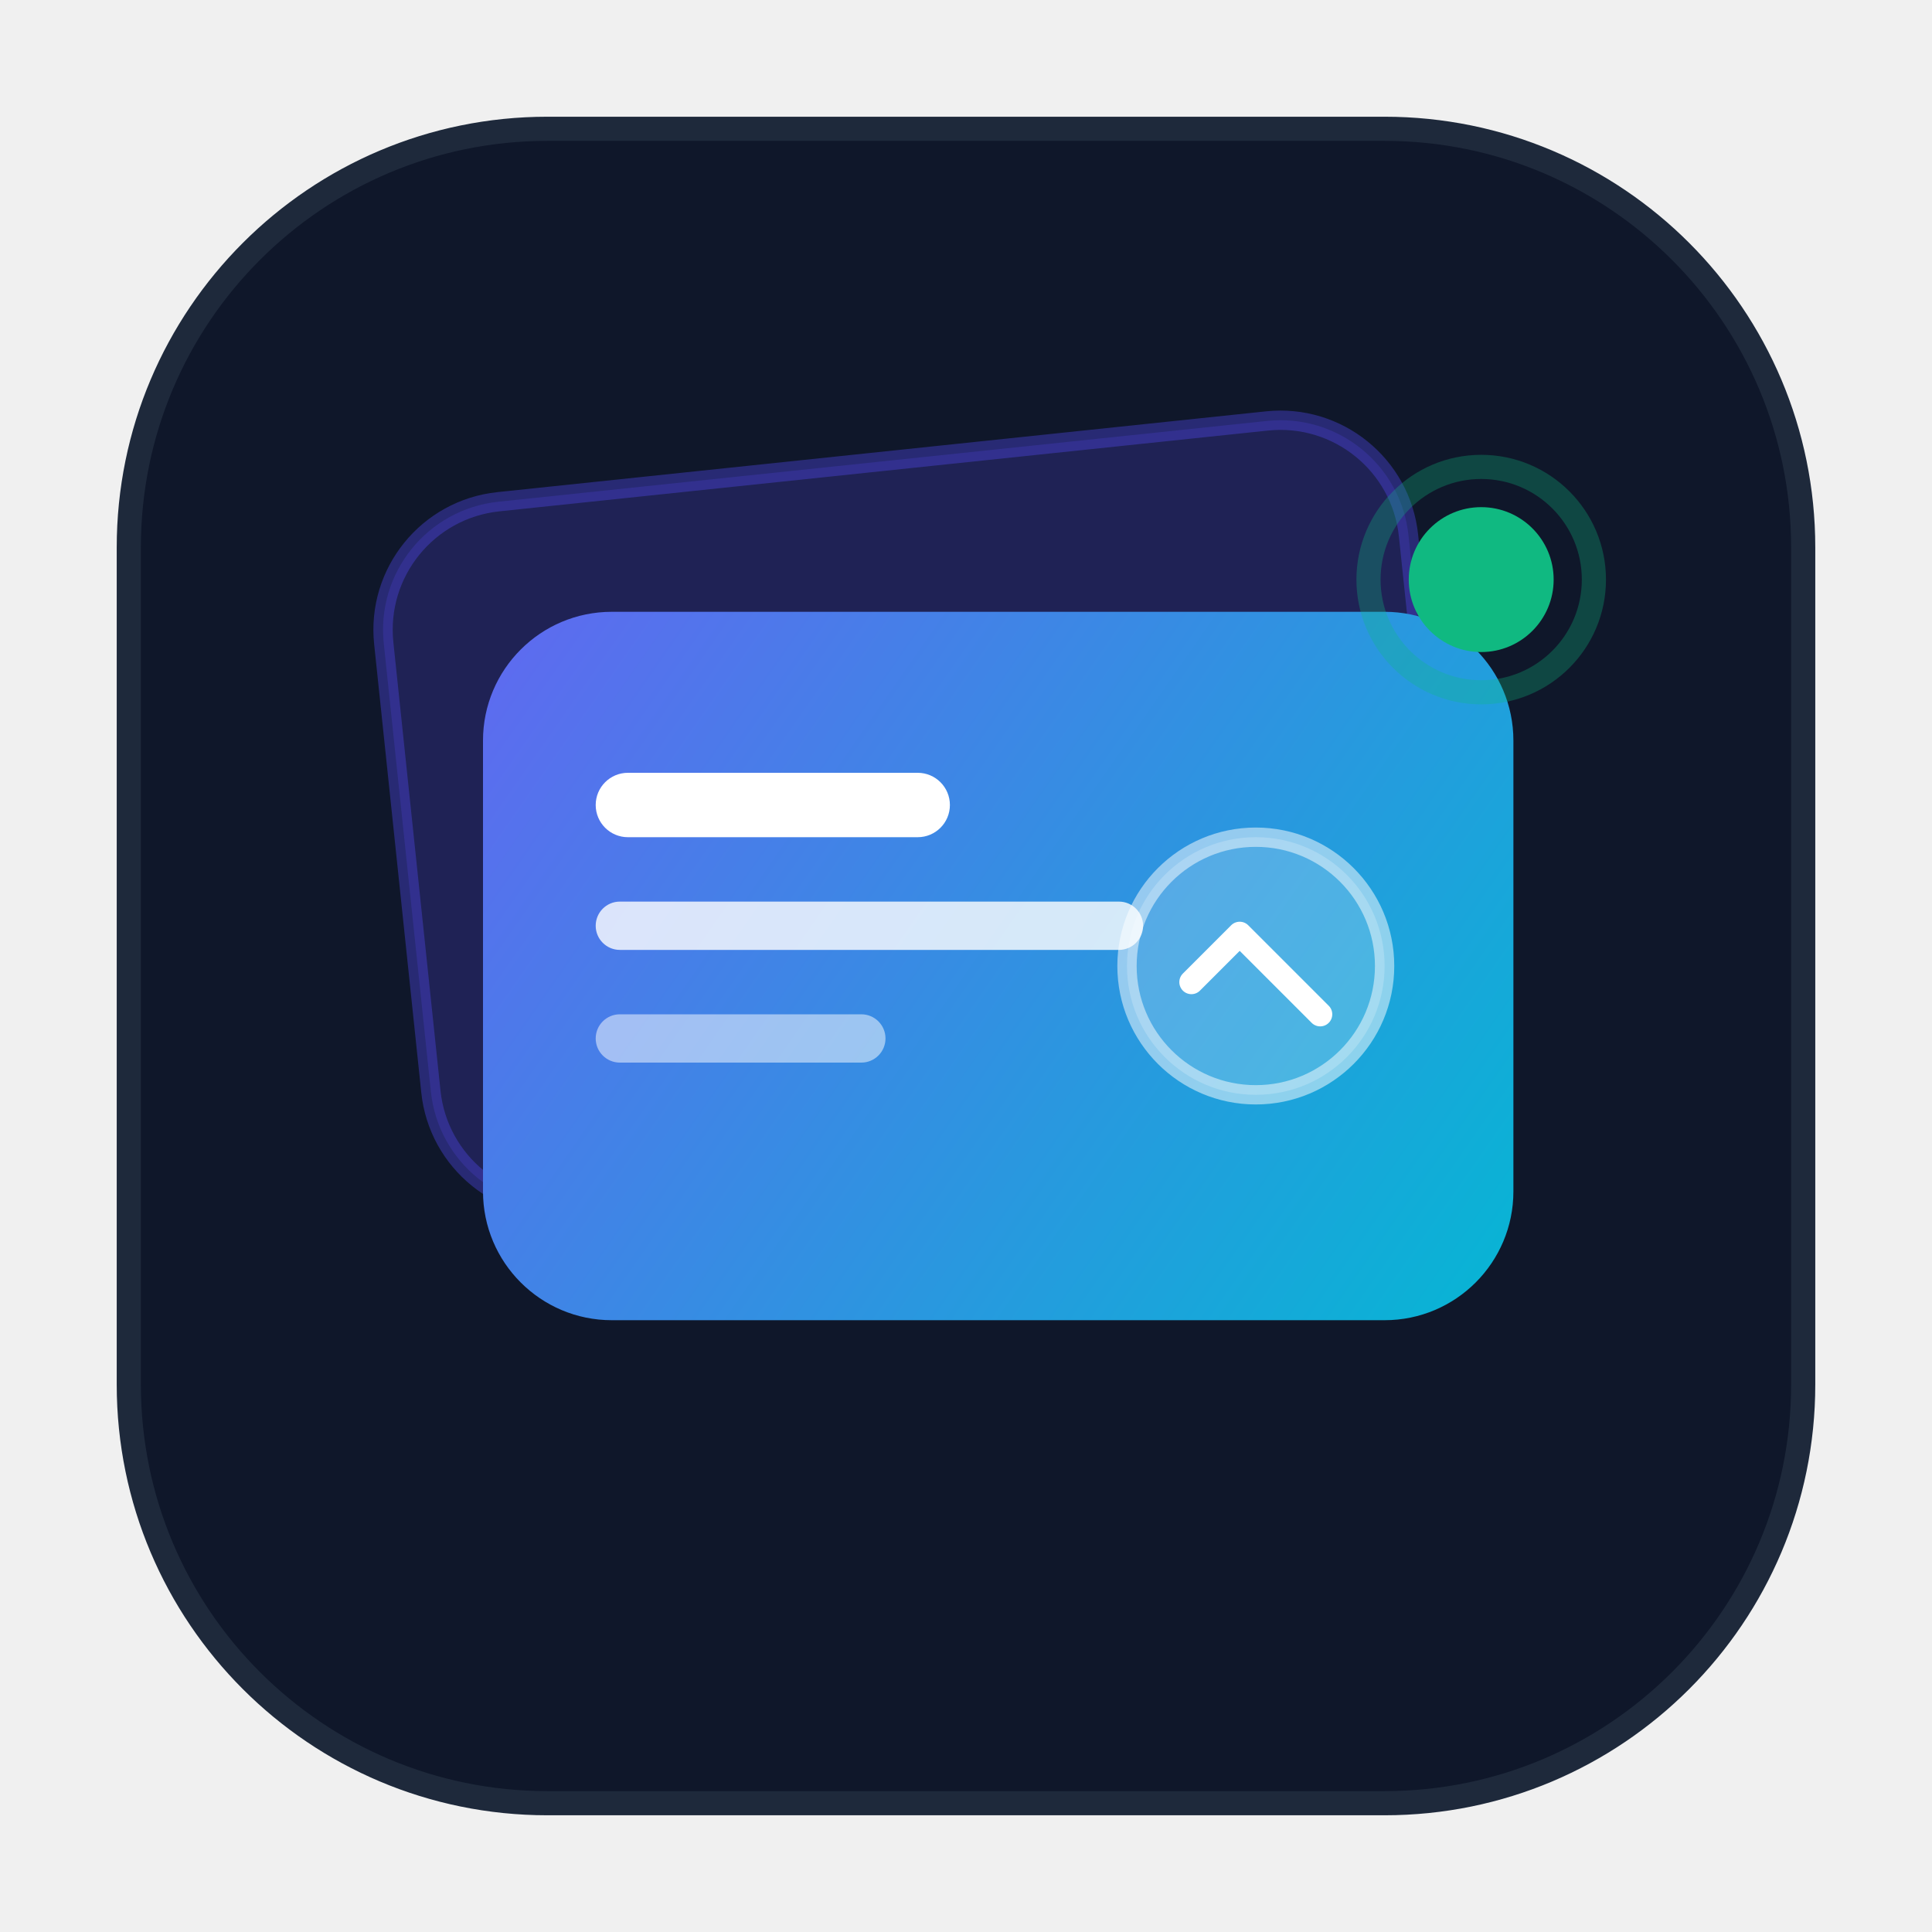
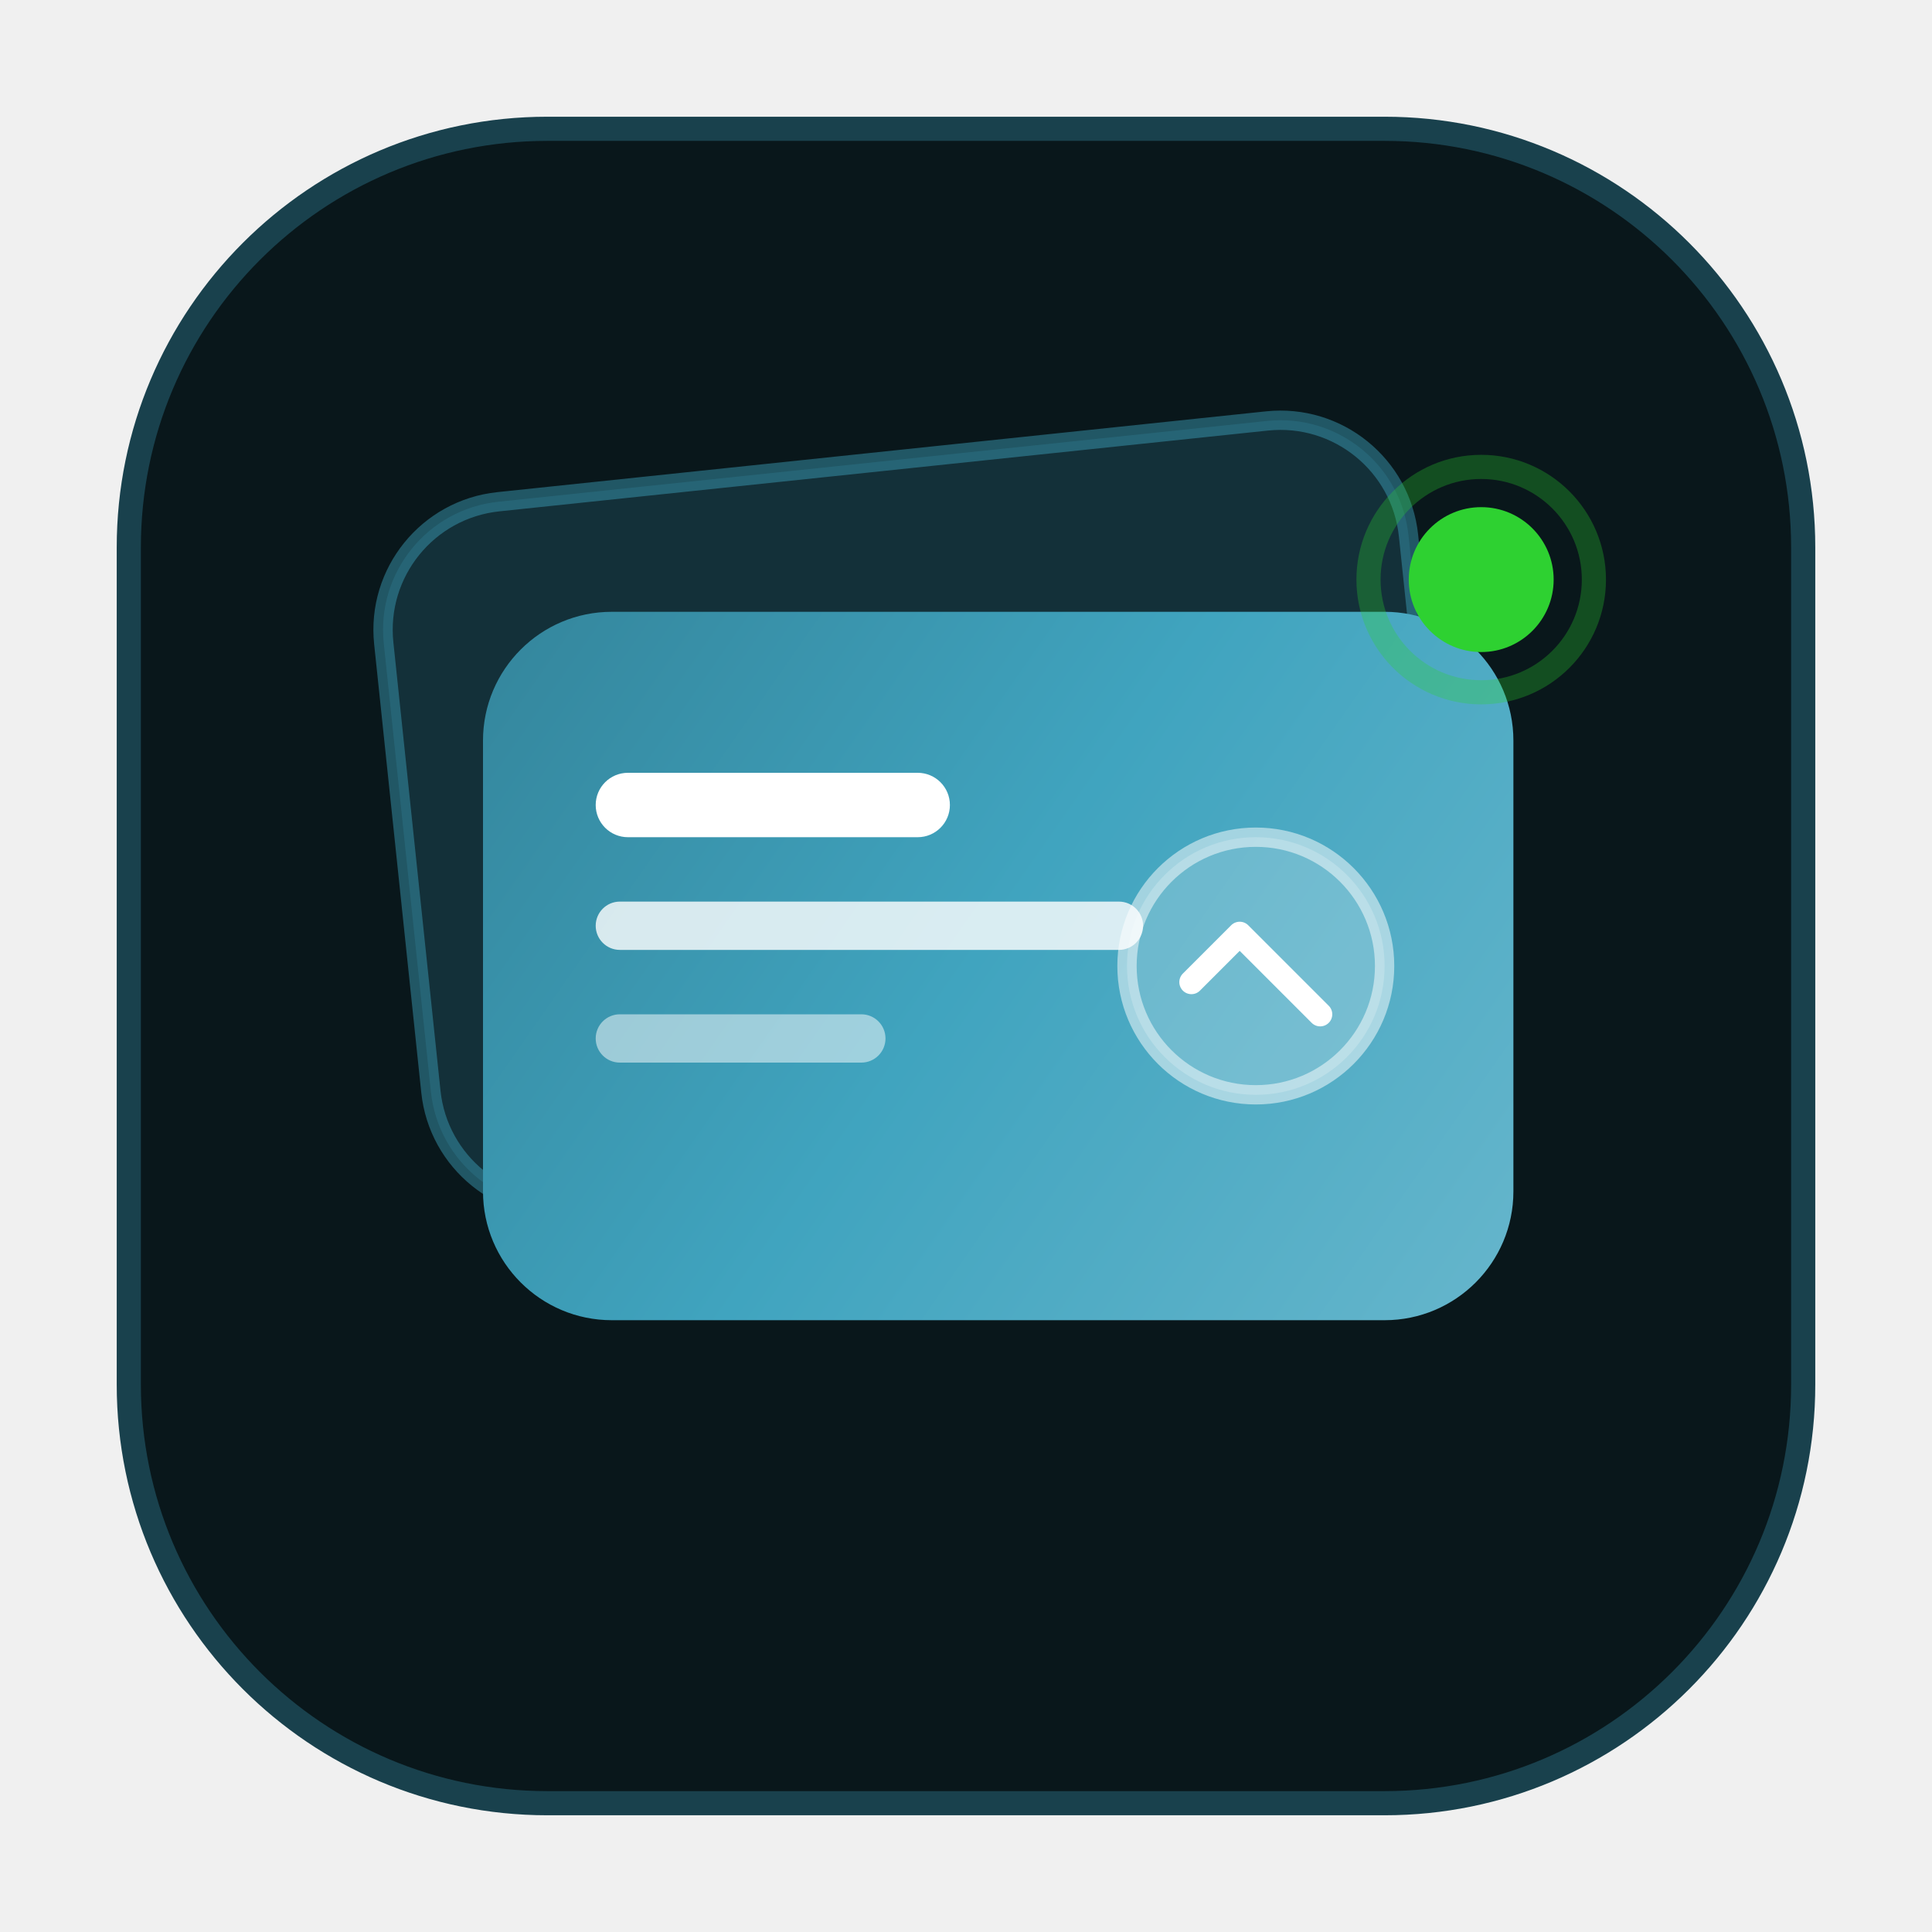
<svg xmlns="http://www.w3.org/2000/svg" width="512" height="512" viewBox="0 0 120 120" fill="none">
  <defs>
    <linearGradient id="slideGradCleanDark" x1="28" y1="36" x2="94" y2="82" gradientUnits="userSpaceOnUse">
-       <stop offset="0%" stop-color="#6366f1" />
-       <stop offset="100%" stop-color="#06b6d4" />
+       <stop offset="0%" stop-color="#338399" />
+       <stop offset="50%" stop-color="#40a4bf" />
+       <stop offset="100%" stop-color="#66b6cc" />
    </linearGradient>
  </defs>
-   <rect x="8" y="8" width="104" height="104" rx="26" fill="#0f172a" stroke="#1e293b" stroke-width="1.5" />
-   <rect x="23" y="32" width="64" height="44" rx="8" fill="#312e81" fill-opacity="0.5" stroke="#4f46e5" stroke-opacity="0.4" stroke-width="1.2" transform="rotate(-6 23 32)" />
+   <rect x="8" y="8" width="104" height="104" rx="26" fill="#09171b" stroke="#19414d" stroke-width="1.5" />
+   <rect x="23" y="32" width="64" height="44" rx="8" fill="#19414d" fill-opacity="0.6" stroke="#40a4bf" stroke-opacity="0.45" stroke-width="1.2" transform="rotate(-6 23 32)" />
  <rect x="30" y="38" width="64" height="44" rx="8" fill="url(#slideGradCleanDark)" />
  <rect x="37" y="48" width="22" height="4" rx="2" fill="#ffffff" />
  <rect x="37" y="56" width="34" height="3" rx="1.5" fill="#ffffff" fill-opacity="0.8" />
  <rect x="37" y="63" width="18" height="3" rx="1.5" fill="#ffffff" fill-opacity="0.5" />
  <circle cx="78" cy="60" r="8" fill="#ffffff" fill-opacity="0.2" stroke="#ffffff" stroke-opacity="0.5" stroke-width="1.2" />
  <path d="M 74 61 L 77 58 L 82 63" stroke="#ffffff" stroke-width="1.5" stroke-linecap="round" stroke-linejoin="round" />
-   <circle cx="92" cy="36" r="4.5" fill="#10b981" />
-   <circle cx="92" cy="36" r="7" stroke="#10b981" stroke-width="1.5" stroke-opacity="0.3" fill="none" />
+   <circle cx="92" cy="36" r="4.5" fill="#2ed131" />
+   <circle cx="92" cy="36" r="7" stroke="#2ed131" stroke-width="1.5" stroke-opacity="0.3" fill="none" />
</svg>
